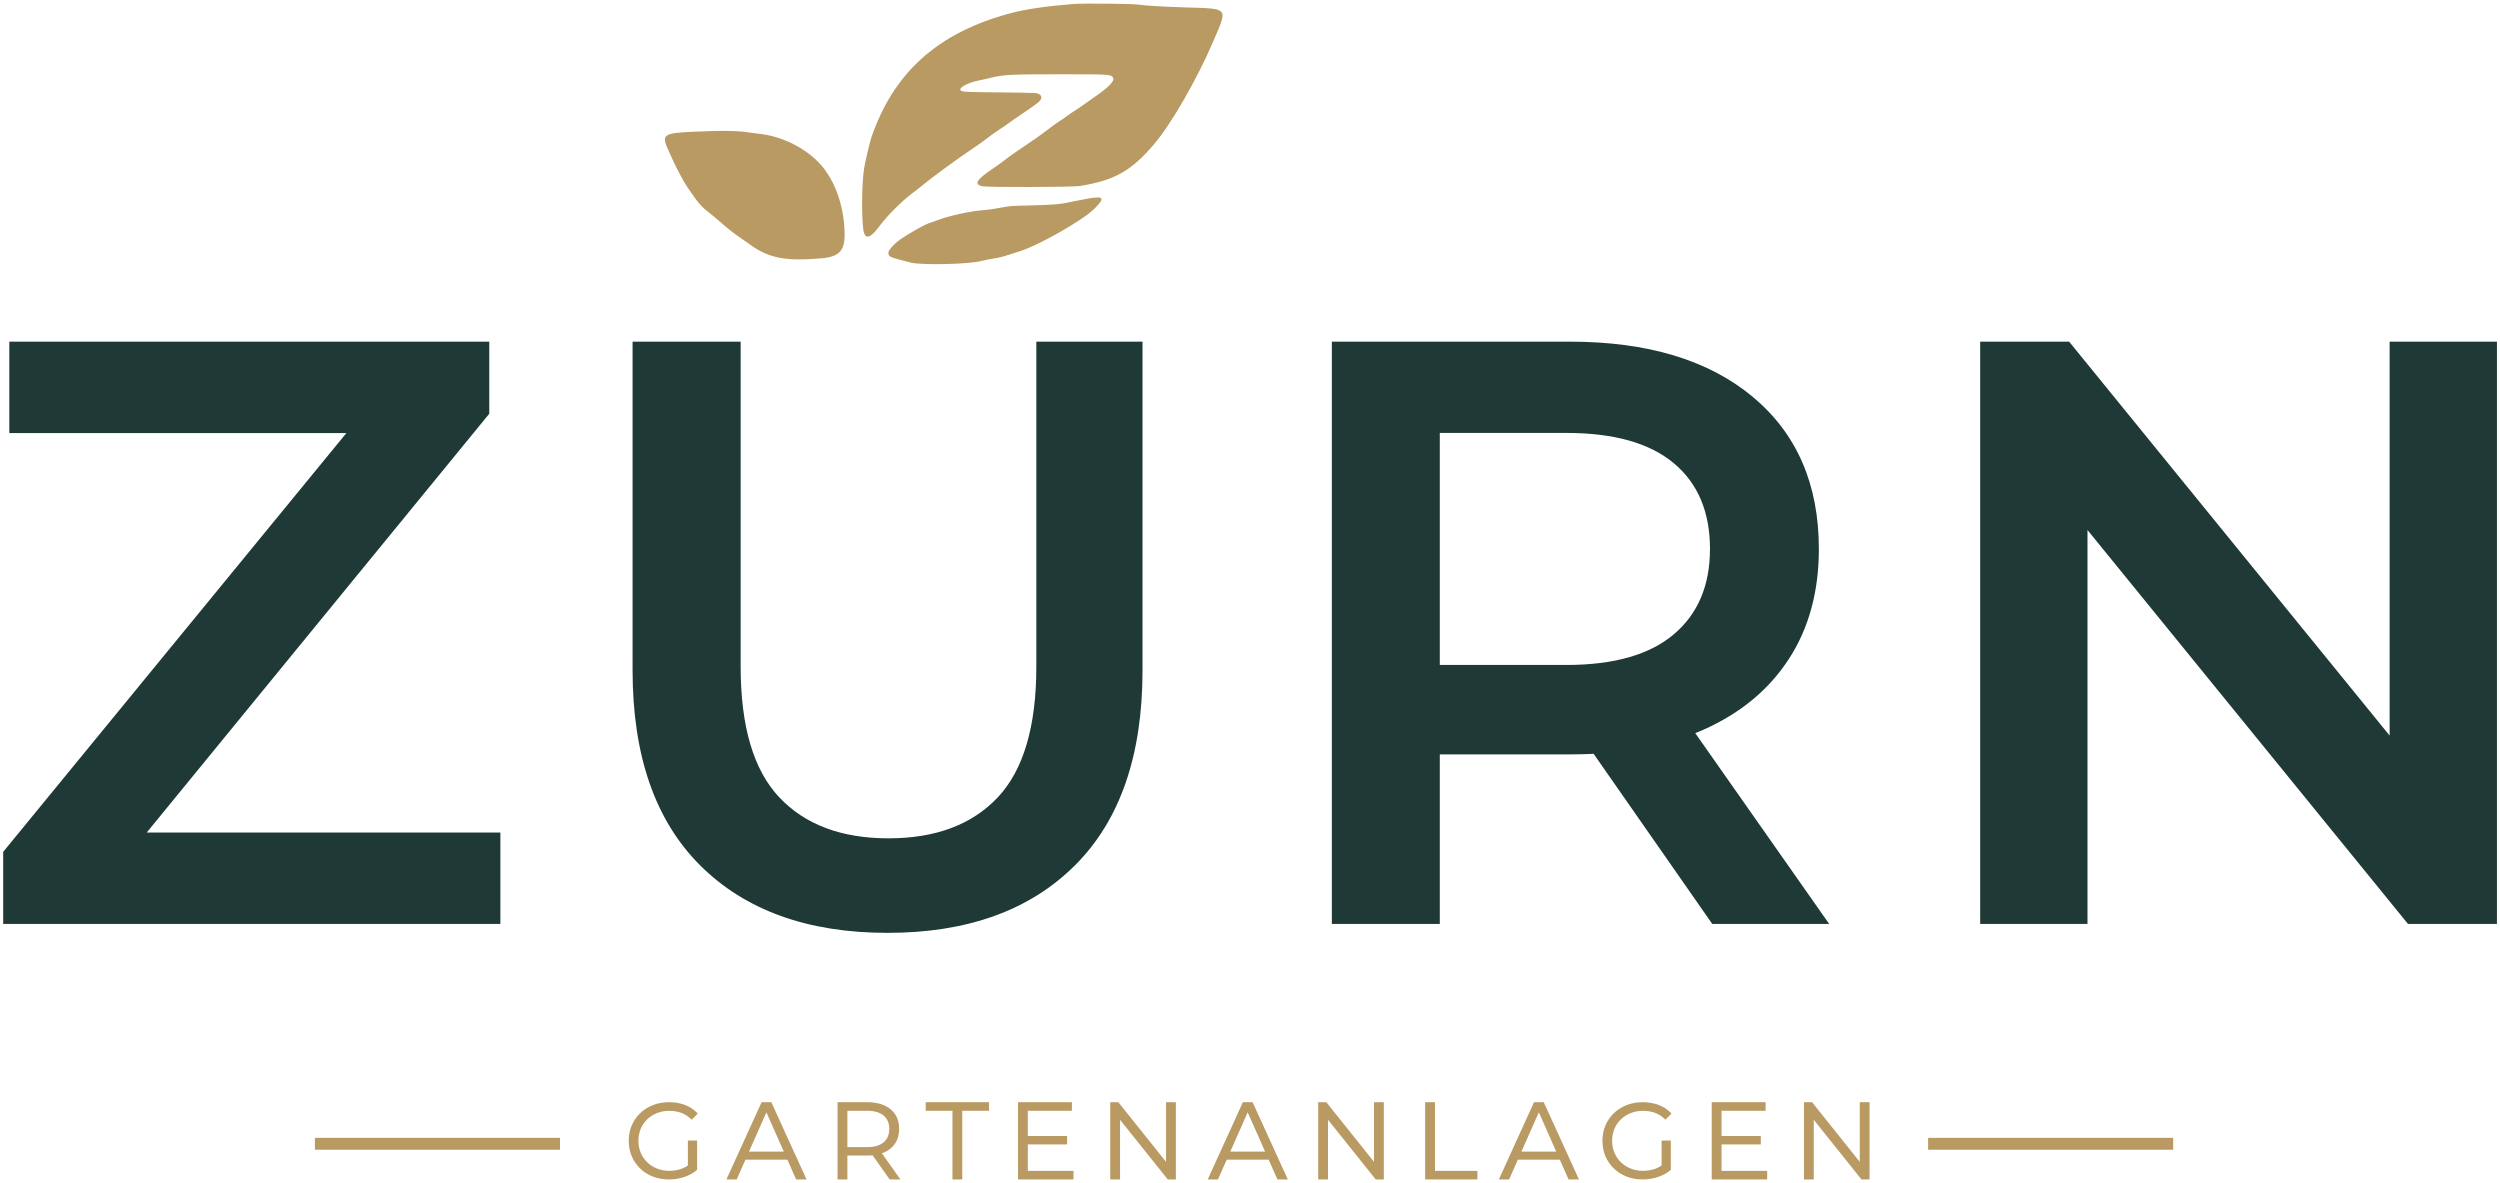
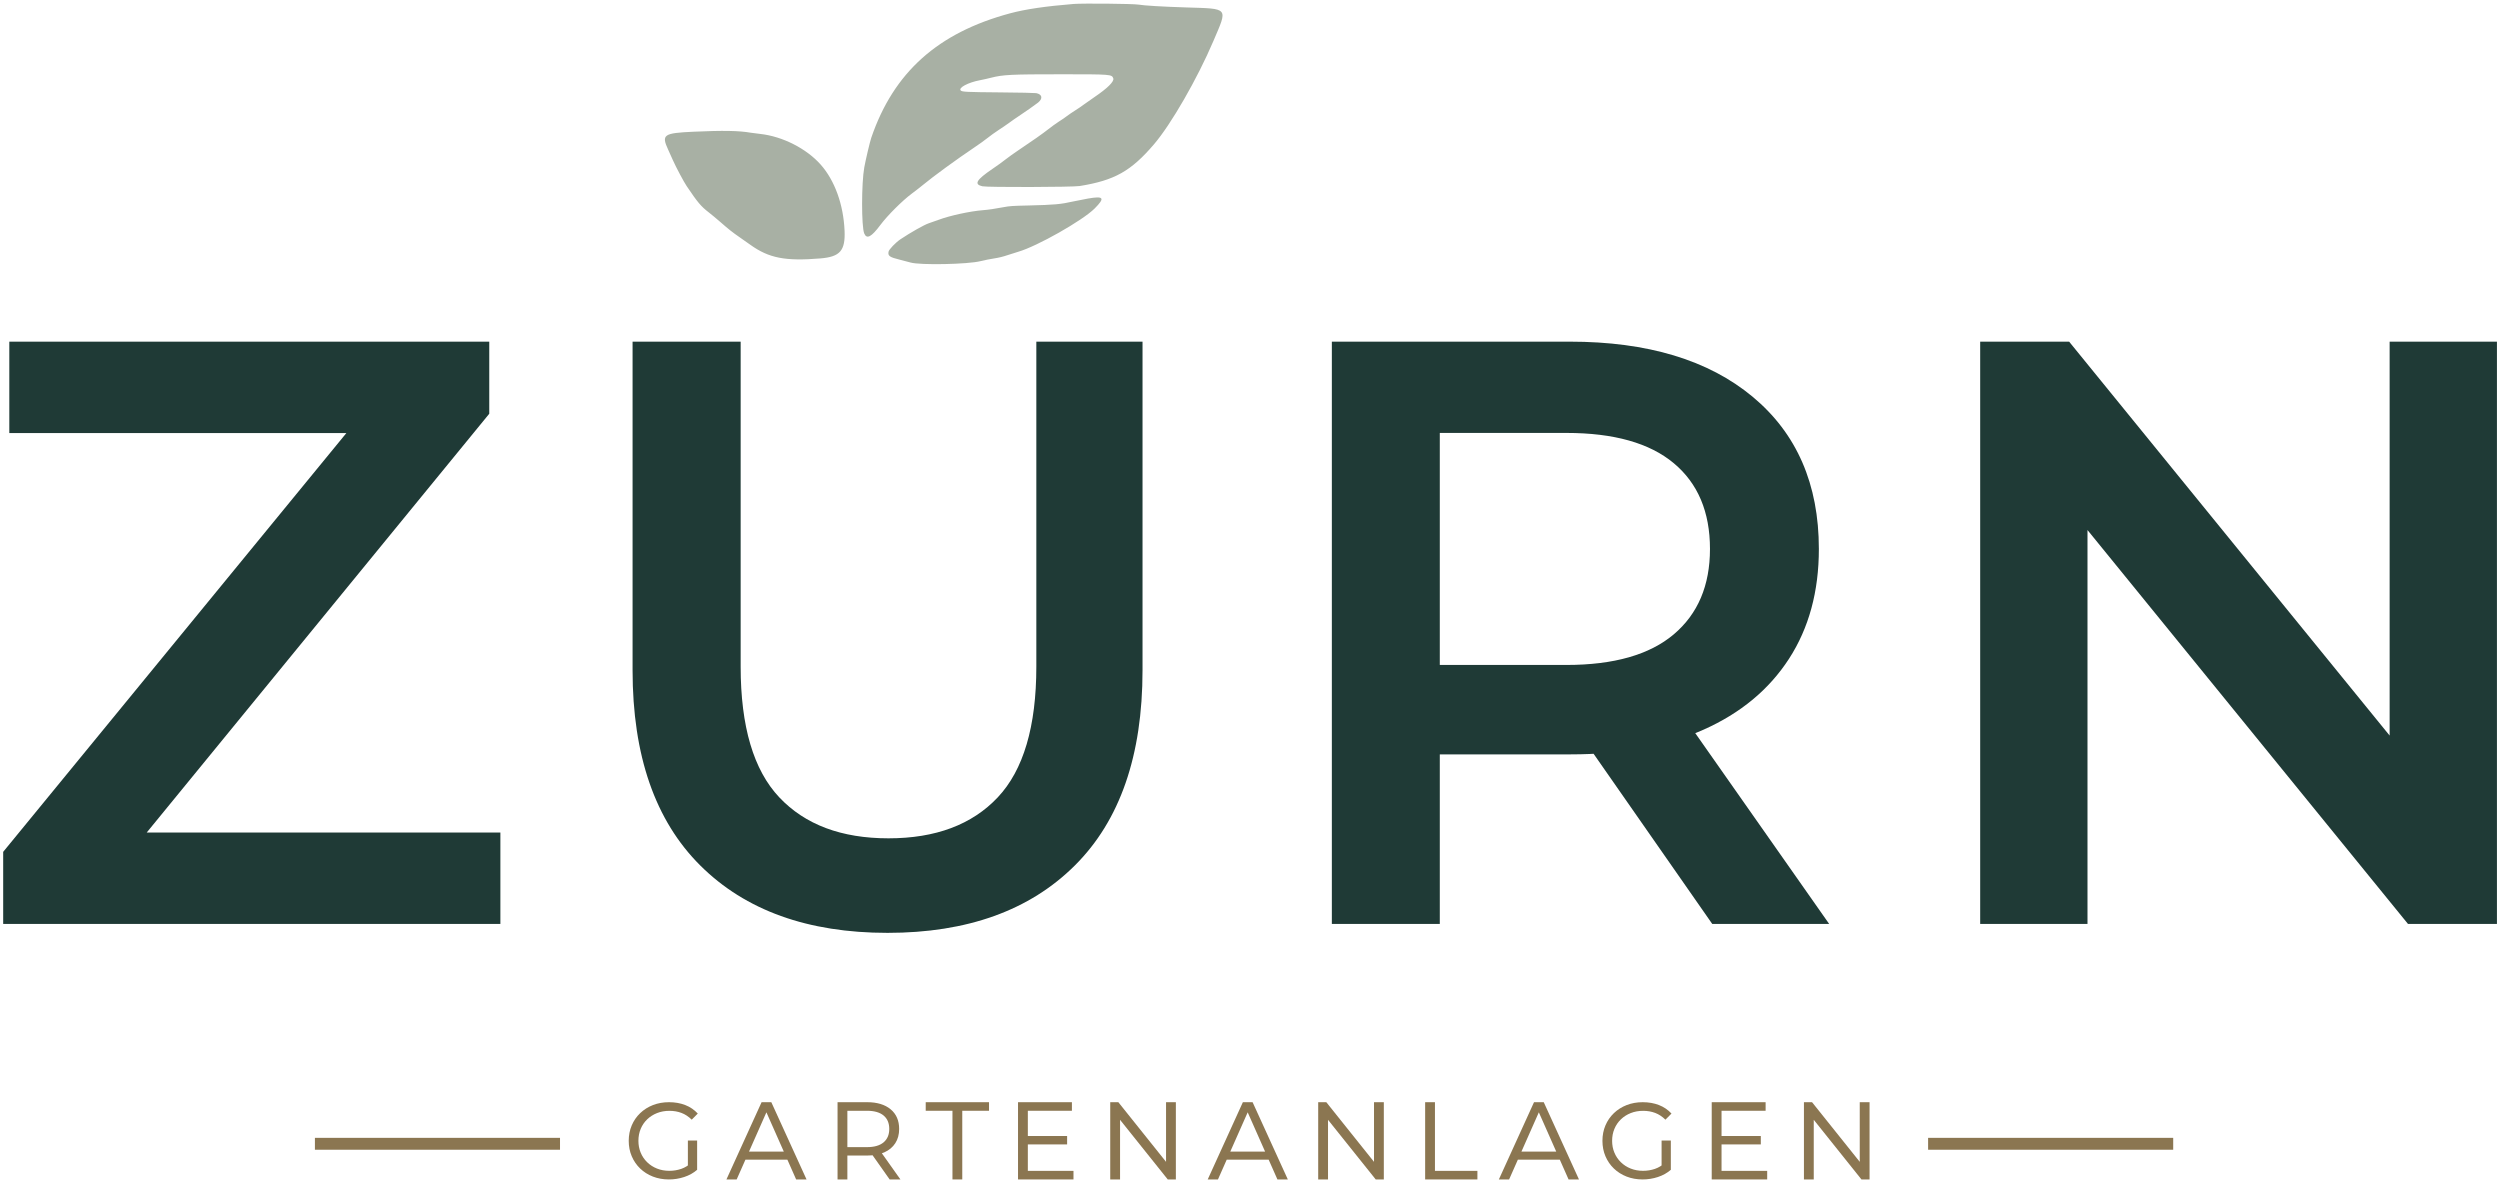
<svg xmlns="http://www.w3.org/2000/svg" viewBox="19 30 1683 796" width="1683" height="796" role="img" aria-label="Zürn Gartenanlagen">
-   <g fill="#B99A63">
-     <g transform="translate(456 24) scale(0.333333)">
+   <g fill="#8B7651">
+     <g fill="#A8B0A4" transform="translate(456 24) scale(0.333333)">
      <g transform="translate(0,576) scale(0.1,-0.1)">
        <path d="M8572 5500 c-565 -46 -973 -106 -1282 -189 -1459 -392 -2353 -1193 -2804 -2514 -26 -75 -113 -443 -141 -597 -58 -318 -59 -1196 -1 -1335 51 -122 145 -72 328 174 144 192 443 490 633 631 77 57 181 138 230 179 201 167 681 517 1037 756 86 57 203 141 259 186 56 45 160 120 231 166 71 46 170 114 221 151 50 38 131 93 178 124 102 66 352 241 394 276 101 83 84 167 -38 191 -29 5 -343 12 -722 15 -687 6 -773 10 -802 38 -54 55 150 163 389 208 62 12 163 34 223 50 242 62 408 70 1420 70 1004 0 1020 -1 1049 -83 22 -62 -119 -201 -384 -380 -74 -50 -170 -117 -212 -149 -42 -32 -120 -85 -173 -118 -53 -33 -131 -86 -173 -118 -42 -32 -117 -83 -167 -114 -49 -32 -139 -96 -200 -145 -107 -85 -335 -246 -623 -438 -78 -52 -186 -130 -240 -172 -53 -43 -173 -130 -267 -193 -328 -223 -380 -312 -206 -352 98 -23 1823 -18 1966 5 706 114 1036 300 1501 843 347 406 875 1324 1199 2084 294 688 323 652 -555 680 -472 15 -844 37 -958 57 -110 18 -1115 28 -1310 13z M897 2920 c-609 -28 -653 -59 -512 -365 20 -44 64 -140 96 -213 64 -144 218 -433 278 -522 223 -331 287 -407 446 -530 55 -43 159 -129 231 -192 177 -155 246 -209 399 -315 72 -50 165 -115 209 -147 375 -269 706 -334 1416 -275 396 33 504 157 487 559 -23 530 -198 1014 -481 1334 -287 325 -773 572 -1221 621 -77 8 -165 20 -195 25 -233 41 -553 47 -1153 20z M8863 1570 c-88 -16 -221 -42 -295 -58 -256 -58 -380 -69 -908 -82 -328 -7 -379 -11 -501 -34 -171 -32 -310 -53 -419 -61 -256 -20 -670 -110 -893 -194 -56 -21 -146 -53 -199 -70 -93 -31 -369 -187 -572 -323 -99 -67 -233 -206 -241 -252 -16 -84 22 -111 224 -160 80 -20 180 -46 221 -58 192 -56 1158 -37 1413 28 77 19 201 44 276 55 92 14 178 35 266 65 72 24 169 55 218 69 380 109 1300 630 1544 874 215 215 187 257 -134 201z" />
      </g>
    </g>
    <path d="M469.29 824Q463.45 824 458.52 822.07Q453.58 820.14 449.94 816.63Q446.29 813.11 444.28 808.37Q442.26 803.64 442.26 798Q442.26 792.36 444.28 787.63Q446.29 782.89 449.97 779.37Q453.64 775.86 458.57 773.93Q463.51 772 469.39 772Q475.36 772 480.31 773.92Q485.25 775.84 488.74 779.65L484.67 783.76Q481.49 780.63 477.77 779.22Q474.04 777.81 469.66 777.81Q465.15 777.81 461.32 779.32Q457.5 780.83 454.68 783.55Q451.85 786.27 450.32 789.95Q448.78 793.64 448.78 798Q448.78 802.31 450.32 805.99Q451.85 809.67 454.68 812.42Q457.5 815.17 461.3 816.68Q465.1 818.19 469.61 818.19Q473.77 818.19 477.57 816.9Q481.37 815.6 484.61 812.57L488.31 817.51Q484.61 820.73 479.61 822.36Q474.61 824 469.29 824ZM488.31 817.51 482.08 816.67V797.82H488.31Z" />
    <path d="M508.04 824 531.7 772H538.25L561.96 824H554.96L533.59 775.75H536.3L514.93 824ZM517.79 810.67 519.68 805.28H549.32L551.26 810.67Z" />
    <path d="M582.84 824V772H602.79Q612.81 772 618.56 776.77Q624.31 781.53 624.31 790.01Q624.31 795.58 621.72 799.59Q619.13 803.61 614.32 805.76Q609.5 807.91 602.79 807.91H586.49L589.45 804.85V824ZM617.91 824 604.59 805.13H611.78L625.16 824ZM589.45 805.46 586.49 802.25H602.61Q610 802.25 613.83 799.03Q617.65 795.81 617.65 790.01Q617.65 784.14 613.83 780.96Q610 777.77 602.61 777.77H586.49L589.45 774.51Z" />
    <path d="M660.2 824V777.77H642.19V772H684.81V777.77H666.8V824Z" />
    <path d="M704.33 824V772H740.61V777.77H710.94V818.23H741.67V824ZM710.35 800.42V794.76H737.38V800.42Z" />
    <path d="M766.41 824V772H771.87L806.82 815.7H803.98V772H810.59V824H805.13L770.18 780.3H773.02V824Z" />
    <path d="M832.04 824 855.7 772H862.25L885.96 824H878.96L857.59 775.75H860.3L838.93 824ZM841.79 810.67 843.68 805.28H873.32L875.26 810.67Z" />
    <path d="M906.41 824V772H911.87L946.82 815.7H943.98V772H950.59V824H945.13L910.18 780.3H913.02V824Z" />
    <path d="M978.41 824V772H985.01V818.23H1013.59V824Z" />
    <path d="M1028.04 824 1051.7 772H1058.25L1081.96 824H1074.96L1053.59 775.75H1056.3L1034.93 824ZM1037.79 810.67 1039.68 805.28H1069.32L1071.26 810.67Z" />
    <path d="M1124.79 824Q1118.95 824 1114.02 822.07Q1109.08 820.14 1105.44 816.63Q1101.79 813.11 1099.78 808.37Q1097.76 803.64 1097.76 798Q1097.76 792.36 1099.78 787.63Q1101.79 782.89 1105.47 779.37Q1109.14 775.86 1114.07 773.93Q1119.01 772 1124.89 772Q1130.86 772 1135.81 773.92Q1140.75 775.84 1144.24 779.65L1140.17 783.76Q1136.99 780.63 1133.27 779.22Q1129.54 777.81 1125.16 777.81Q1120.65 777.81 1116.82 779.32Q1113 780.83 1110.18 783.55Q1107.35 786.27 1105.82 789.95Q1104.28 793.64 1104.28 798Q1104.28 802.31 1105.82 805.99Q1107.35 809.67 1110.18 812.42Q1113 815.17 1116.8 816.68Q1120.6 818.19 1125.11 818.19Q1129.27 818.19 1133.07 816.9Q1136.87 815.6 1140.11 812.57L1143.81 817.51Q1140.11 820.73 1135.11 822.36Q1130.11 824 1124.79 824ZM1143.81 817.51 1137.58 816.67V797.82H1143.81Z" />
    <path d="M1171.33 824V772H1207.61V777.77H1177.94V818.23H1208.67V824ZM1177.35 800.42V794.76H1204.38V800.42Z" />
    <path d="M1233.41 824V772H1238.87L1273.82 815.7H1270.98V772H1277.59V824H1272.13L1237.18 780.3H1240.02V824Z" />
    <rect x="231" y="796" width="165" height="8" />
    <rect x="1317" y="796" width="165" height="8" />
  </g>
  <g fill="#1F3A36">
    <path d="M21.14 652V603.47L274.64 294.13L283.08 321.52H25.27V260H348.37V308.53L95.35 617.87L86.42 590.48H355.86V652Z" />
    <path d="M616.5 658Q536 658 490.42 612.64Q444.85 567.28 444.85 481.22V260H517.61V478.76Q517.61 539.23 543.63 566.79Q569.65 594.36 617.13 594.36Q664.69 594.36 690.68 566.79Q716.66 539.23 716.66 478.76V260H788.15V481.22Q788.15 567.28 742.58 612.64Q697 658 616.5 658Z" />
    <path d="M915.6 652V260H1075.8Q1154.26 260 1198.86 297.08Q1243.46 334.16 1243.46 399.55Q1243.46 442.47 1223.33 473.53Q1203.2 504.58 1165.84 521.21Q1128.48 537.84 1076.53 537.84H955.8L988.27 504.97V652ZM1171.69 652 1072.45 509.69H1150.52L1250.4 652ZM988.27 512.7 955.8 477.65H1073.49Q1121.41 477.65 1145.78 457.04Q1170.16 436.43 1170.16 399.55Q1170.16 362.18 1145.78 341.82Q1121.41 321.45 1073.49 321.45H955.8L988.27 285.91Z" />
    <path d="M1352.06 652V260H1411.94L1657.62 561.95H1627.7V260H1699.94V652H1640.06L1394.38 350.05H1424.3V652Z" />
  </g>
</svg>
